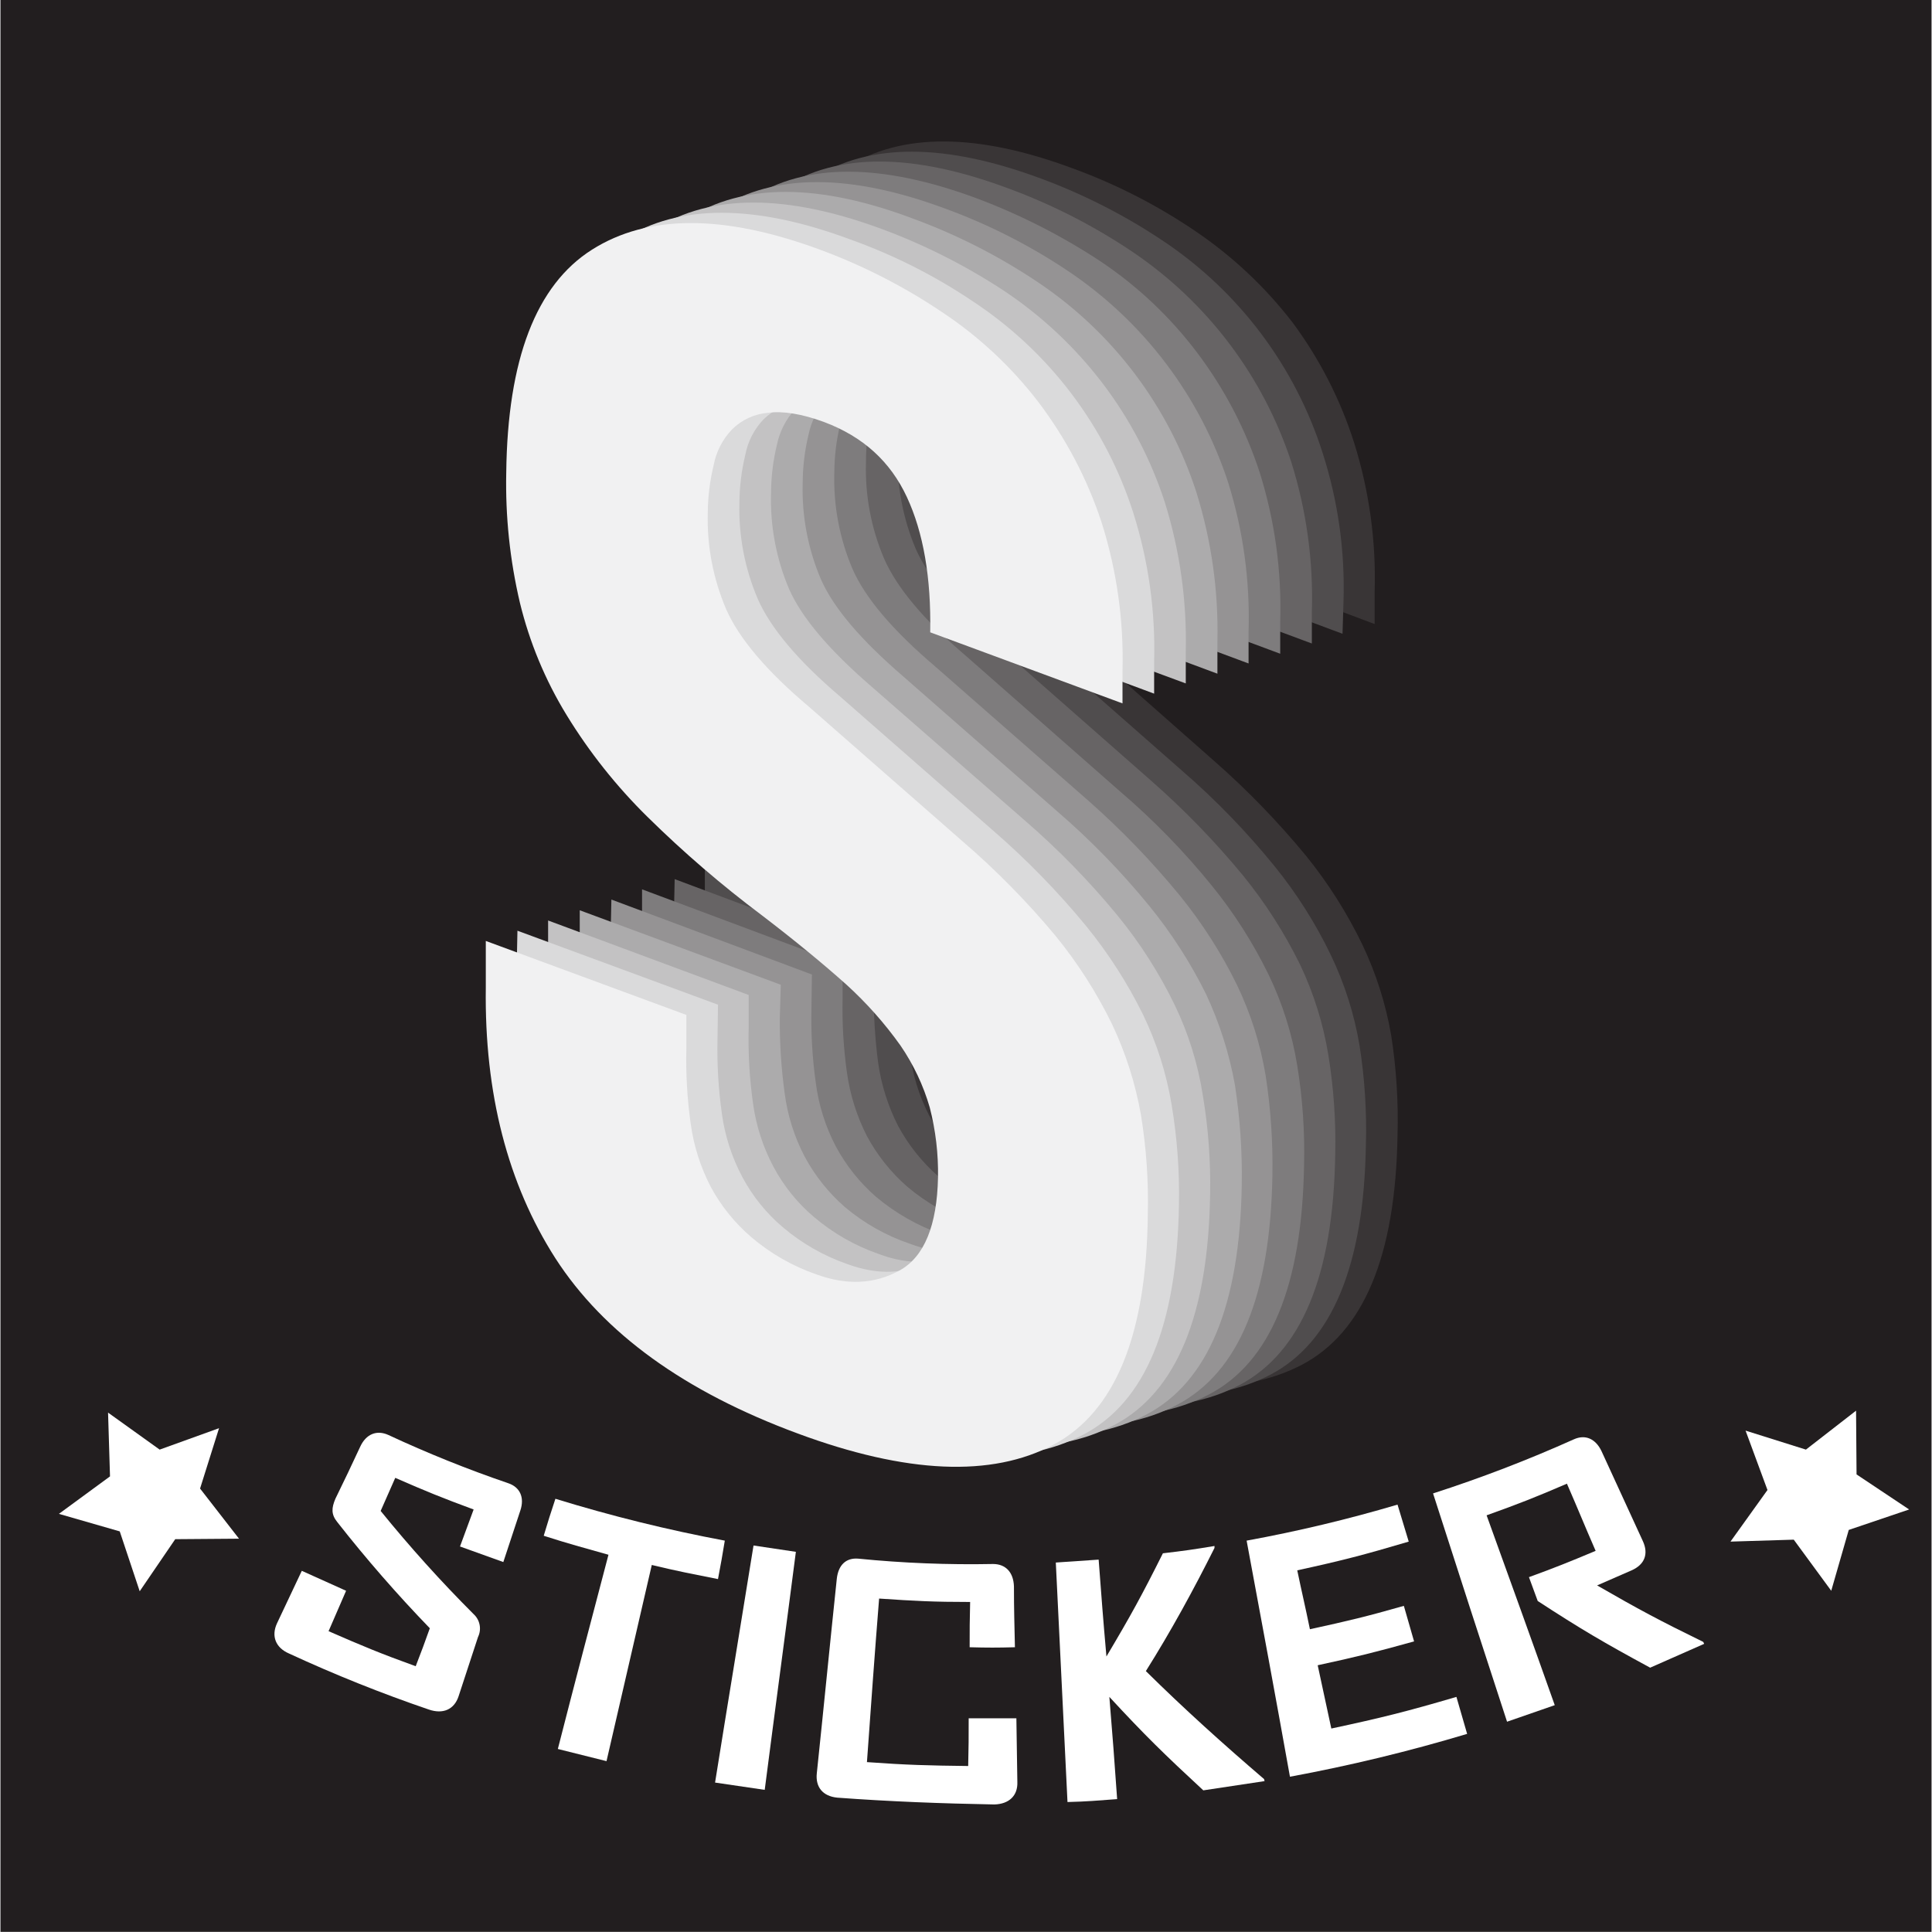
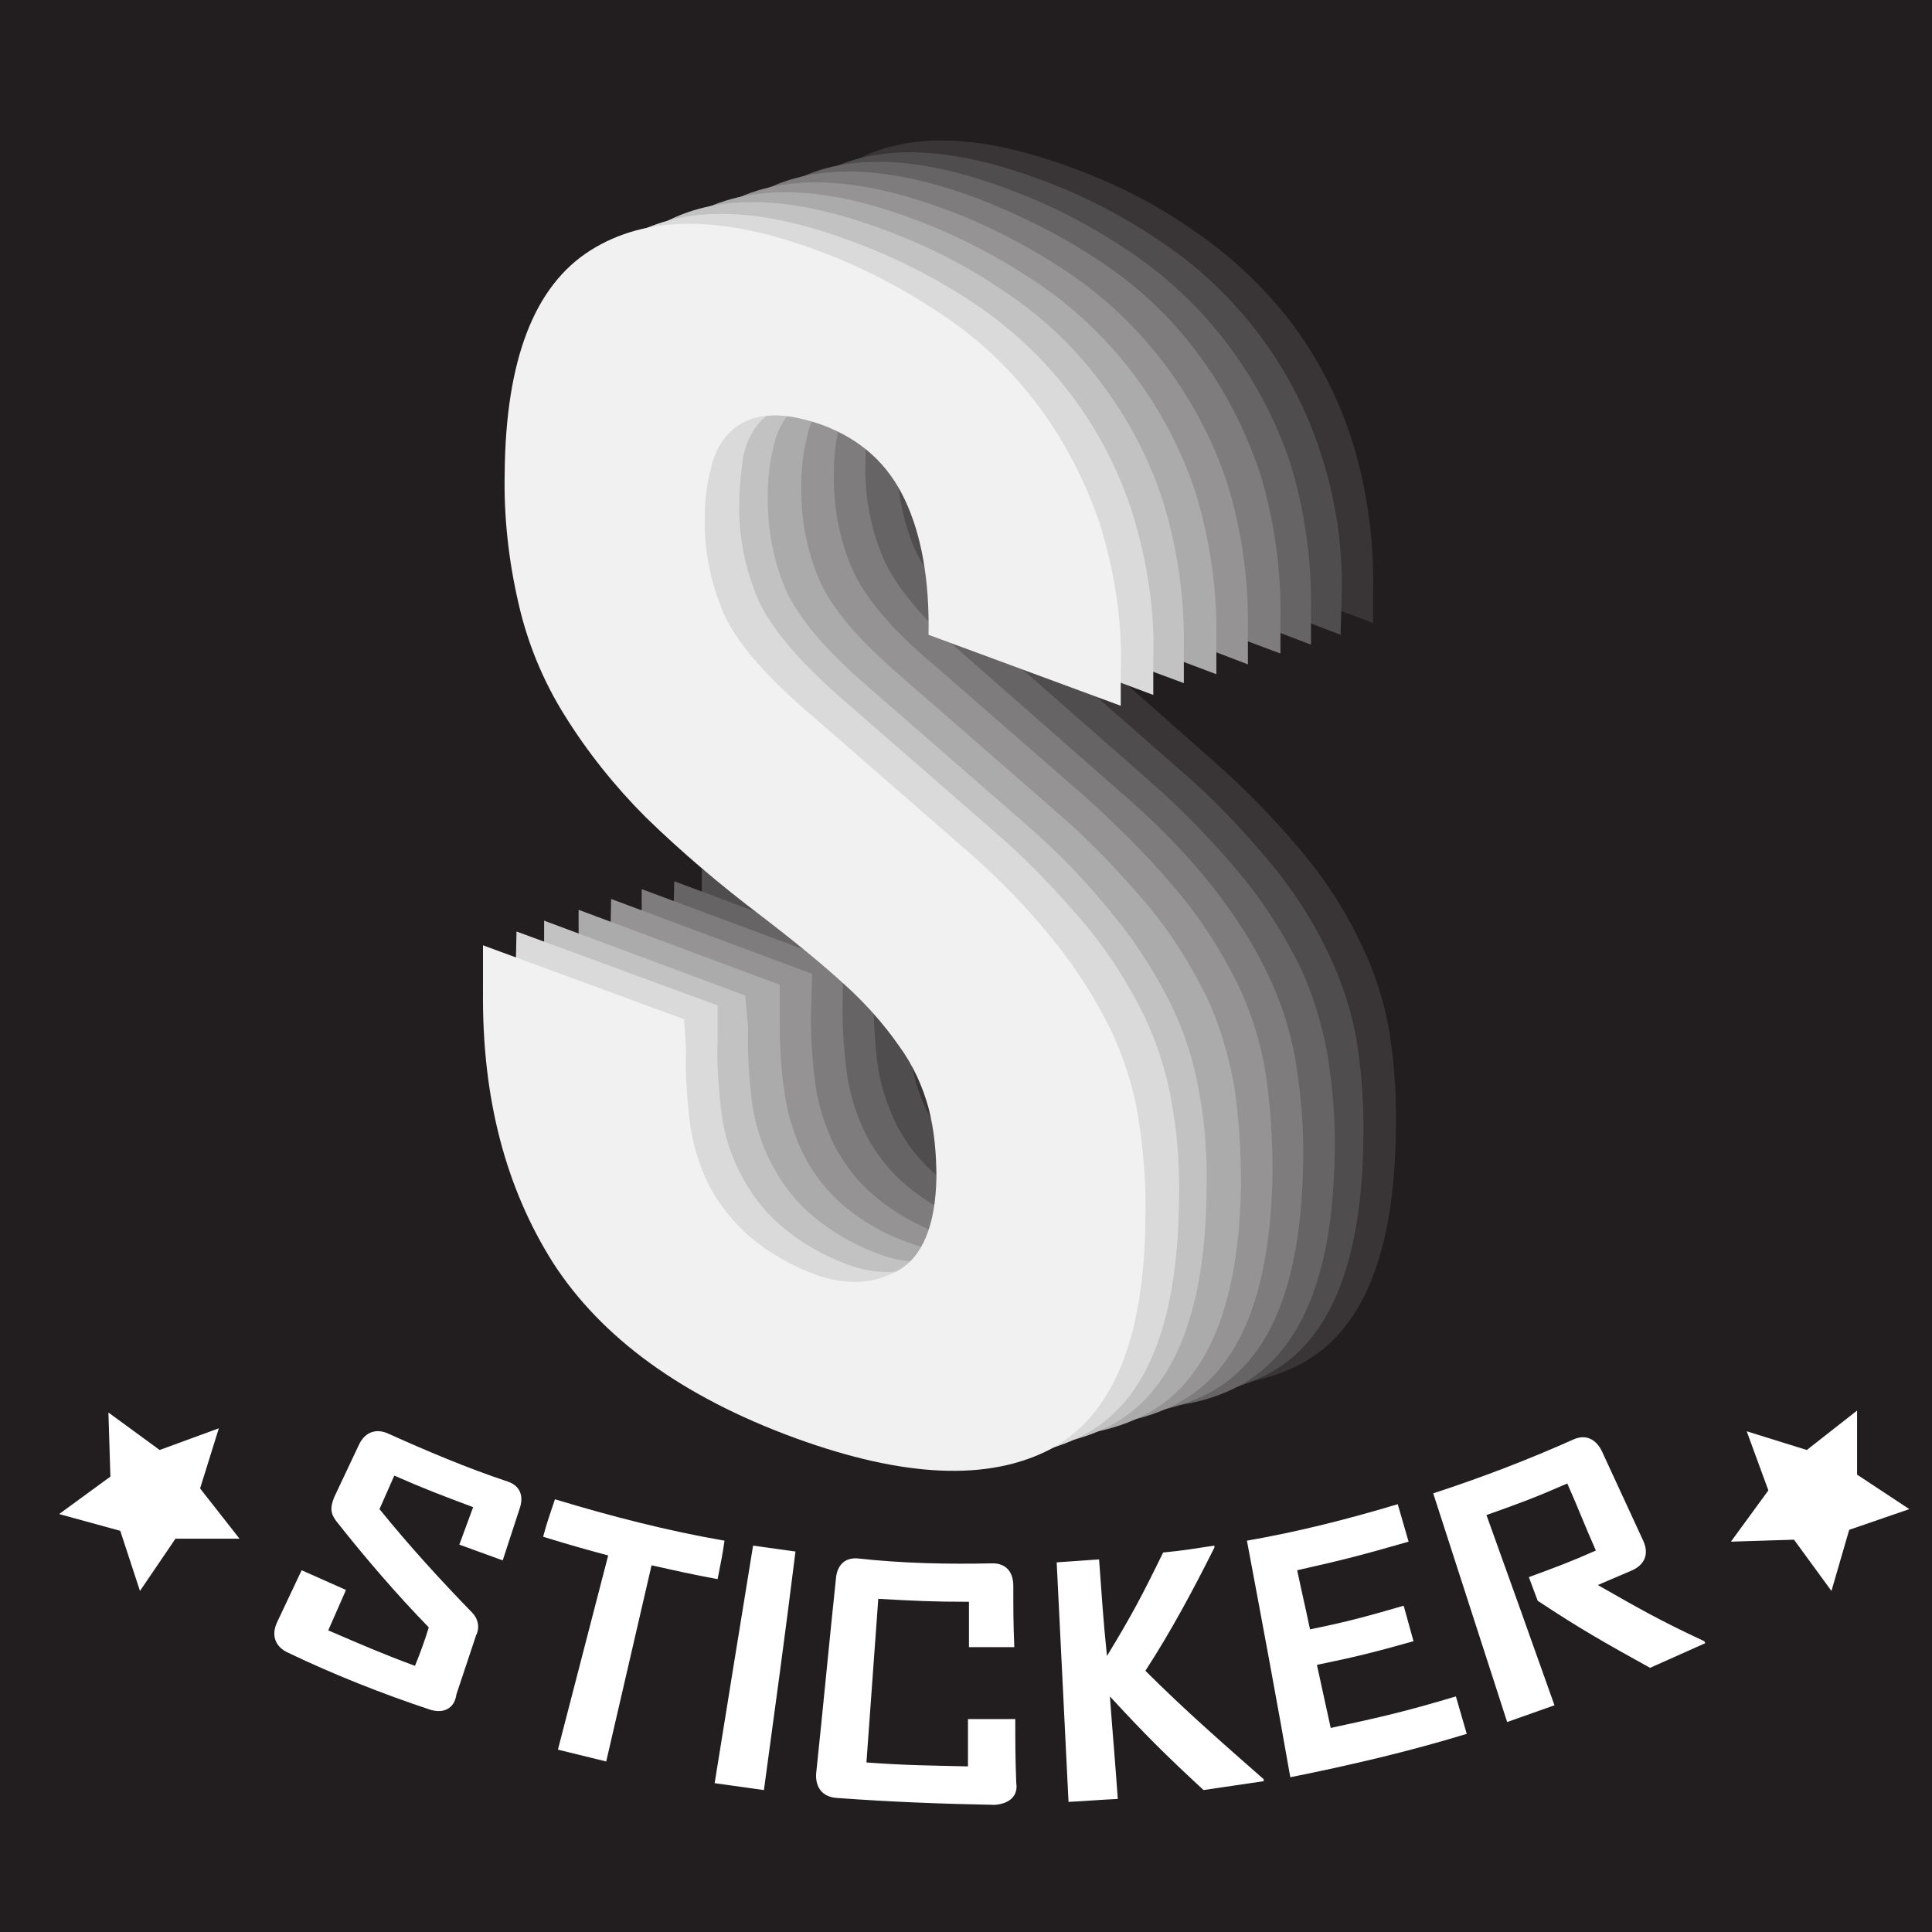
- <svg xmlns="http://www.w3.org/2000/svg" id="图层_1" data-name="图层 1" width="5.5in" height="5.5in" viewBox="0 0 396.7 396.9">
-   <rect width="396.7" height="396.87" fill="#221e1f" />
-   <path d="M198.7,196.6a93.9,93.9,0,0,0,.9,15.4,38.1,38.1,0,0,0,4.1,13,34.4,34.4,0,0,0,8.3,10.4,42.2,42.2,0,0,0,13.2,7.7c6.3,2.3,12,2.1,17.2-.7s7.7-9.2,7.9-19.1a50.1,50.1,0,0,0-1.6-14.4,41.5,41.5,0,0,0-5.9-12.7,70,70,0,0,0-11.2-12.6c-4.6-4.3-10.3-9.1-17.1-14.3A216.7,216.7,0,0,1,191,148.9,111.4,111.4,0,0,1,174.6,128a79.4,79.4,0,0,1-9.5-23.2,102.9,102.9,0,0,1-2.7-26.7c.4-23.3,6.4-38.6,17.8-45.8s27-7.1,46.6.2a123.1,123.1,0,0,1,25.3,13,85.8,85.8,0,0,1,19.8,18.7,83.7,83.7,0,0,1,12.7,24.7,92.9,92.9,0,0,1,4.2,30.6v6.6l-39.4-14.8c.2-11.2-1.4-20.5-4.7-27.8s-9-12.5-17-15.5c-4.6-1.7-8.4-2.4-11.5-2a13.1,13.1,0,0,0-7.4,3.4,15,15,0,0,0-3.8,7.3,39.5,39.5,0,0,0-1.2,9.9,47.5,47.5,0,0,0,3.6,19.8c2.6,5.9,8.2,12.6,16.9,20.1l31.4,27.7a155.3,155.3,0,0,1,19,19.6,97.7,97.7,0,0,1,11.6,18.3,69.2,69.2,0,0,1,5.8,18.6,121.1,121.1,0,0,1,1.4,20.4q-.7,37.3-19.8,47.2t-52.4-2.6q-34.9-13.1-49.6-36.1t-14.1-55.8l.2-9.5,41.2,15.4Z" fill="#221e1f" />
-   <path d="M192.3,198.7a93.9,93.9,0,0,0,.9,15.4,38.1,38.1,0,0,0,4.1,13,34.4,34.4,0,0,0,8.3,10.4,42,42,0,0,0,13.2,7.6c6.3,2.4,12,2.2,17.1-.7s7.8-9.2,8-19.1a49.8,49.8,0,0,0-1.6-14.3,43.2,43.2,0,0,0-6-12.7,73.6,73.6,0,0,0-11.1-12.7c-4.6-4.2-10.3-9-17.1-14.2A218.4,218.4,0,0,1,184.5,151a115.7,115.7,0,0,1-16.4-20.9,79.4,79.4,0,0,1-9.5-23.2,102.5,102.5,0,0,1-2.7-26.7q.6-34.9,17.8-45.8c11.4-7.2,27-7.1,46.6.2a115,115,0,0,1,25.2,12.9,86.4,86.4,0,0,1,19.9,18.7A84.3,84.3,0,0,1,278.1,91a92.9,92.9,0,0,1,4.2,30.6v6.6l-39.4-14.8c.2-11.2-1.4-20.5-4.7-27.8s-9-12.5-17-15.5c-4.6-1.7-8.4-2.4-11.5-2a12.5,12.5,0,0,0-7.4,3.4,15,15,0,0,0-3.8,7.3,39.5,39.5,0,0,0-1.2,9.9,47.5,47.5,0,0,0,3.6,19.8c2.6,5.9,8.3,12.6,17,20.1l31.4,27.7a168.5,168.5,0,0,1,18.9,19.5,94,94,0,0,1,11.6,18.3,71.8,71.8,0,0,1,5.9,18.6,112.2,112.2,0,0,1,1.3,20.5q-.6,37.2-19.7,47.2c-12.7,6.6-30.1,5.8-52.4-2.6s-39.8-20.7-49.6-36.1-14.5-34-14.1-55.8l.2-9.5,41.1,15.4Z" fill="#393536" />
-   <path d="M185.9,200.8a94.6,94.6,0,0,0,.9,15.4,38.8,38.8,0,0,0,4,13,37.7,37.7,0,0,0,8.4,10.4,40.9,40.9,0,0,0,13.2,7.6c6.3,2.4,12,2.1,17.1-.7s7.8-9.2,8-19.1a53.8,53.8,0,0,0-1.6-14.4,44.4,44.4,0,0,0-6-12.7,77.1,77.1,0,0,0-11.1-12.6c-4.7-4.3-10.4-9-17.2-14.2a216.7,216.7,0,0,1-23.5-20.4,116.4,116.4,0,0,1-16.5-20.9,82.2,82.2,0,0,1-9.5-23.2,102.5,102.5,0,0,1-2.7-26.7q.6-34.9,17.8-45.8c11.4-7.2,27-7.1,46.6.2A119.7,119.7,0,0,1,239,49.6,82.4,82.4,0,0,1,271.6,93a90.3,90.3,0,0,1,4.3,30.6l-.2,6.6-39.4-14.7c.2-11.3-1.4-20.5-4.7-27.9s-9-12.4-17-15.4c-4.6-1.7-8.4-2.4-11.5-2a12.2,12.2,0,0,0-7.4,3.4,15,15,0,0,0-3.8,7.3,39.5,39.5,0,0,0-1.2,9.9,47.6,47.6,0,0,0,3.7,19.8c2.5,5.9,8.2,12.6,16.9,20.1l31.4,27.6a155.3,155.3,0,0,1,19,19.6,92.8,92.8,0,0,1,11.6,18.3,69.4,69.4,0,0,1,5.9,18.6,110.6,110.6,0,0,1,1.3,20.4c-.4,24.8-7,40.6-19.6,47.2s-30.2,5.8-52.5-2.5-39.8-20.7-49.6-36.1-14.5-34-14.1-55.7v-9.6L186,193.9Z" fill="#504d4e" />
-   <path d="M179.4,202.9a107.3,107.3,0,0,0,.9,15.4,41.3,41.3,0,0,0,4.1,13,37.3,37.3,0,0,0,8.3,10.4,42.6,42.6,0,0,0,13.3,7.6c6.3,2.3,12,2.1,17.1-.7s7.8-9.2,8-19.1a53.8,53.8,0,0,0-1.6-14.4,44.4,44.4,0,0,0-6-12.7,73.5,73.5,0,0,0-11.2-12.6c-4.6-4.3-10.3-9-17.1-14.2a218.4,218.4,0,0,1-23.6-20.4,113,113,0,0,1-16.5-20.9,85.3,85.3,0,0,1-9.5-23.2,102.5,102.5,0,0,1-2.7-26.7c.4-23.3,6.3-38.5,17.7-45.8s27-7.2,46.7.2a119.7,119.7,0,0,1,25.2,12.9A83.5,83.5,0,0,1,265.2,95a93.1,93.1,0,0,1,4.2,30.7v6.5l-39.5-14.7c.2-11.2-1.4-20.5-4.7-27.8s-9-12.5-17-15.5c-4.6-1.7-8.4-2.3-11.5-1.9a12.2,12.2,0,0,0-7.4,3.4,15,15,0,0,0-3.8,7.3,38.9,38.9,0,0,0-1.2,9.9,47.6,47.6,0,0,0,3.7,19.8c2.6,5.9,8.2,12.6,16.9,20l31.5,27.7a168.5,168.5,0,0,1,18.9,19.5,96.6,96.6,0,0,1,11.7,18.3,69.2,69.2,0,0,1,5.8,18.6,111.5,111.5,0,0,1,1.4,20.4c-.4,24.9-7,40.6-19.6,47.3s-30.2,5.8-52.5-2.5-39.8-20.7-49.6-36.1-14.5-34-14.2-55.7l.2-9.6L179.6,196Z" fill="#676465" />
-   <path d="M173,205a94.6,94.6,0,0,0,.9,15.4,41.3,41.3,0,0,0,4.1,13,37.3,37.3,0,0,0,8.3,10.4,42.6,42.6,0,0,0,13.3,7.6c6.3,2.3,12,2.1,17.1-.8s7.8-9.2,8-19.1a49.7,49.7,0,0,0-1.7-14.3,40.8,40.8,0,0,0-6-12.7,69.6,69.6,0,0,0-11.1-12.6c-4.6-4.3-10.4-9-17.2-14.2a228.3,228.3,0,0,1-23.5-20.4,113,113,0,0,1-16.5-20.9,83.1,83.1,0,0,1-9.6-23.1,103.7,103.7,0,0,1-2.7-26.8c.4-23.3,6.3-38.5,17.7-45.8s27-7.2,46.6.1A128,128,0,0,1,226,53.7a82,82,0,0,1,19.8,18.7,84.2,84.2,0,0,1,12.9,24.7,92.9,92.9,0,0,1,4.2,30.6v6.6l-39.5-14.7c.2-11.2-1.4-20.5-4.7-27.8s-9-12.5-17-15.5c-4.6-1.7-8.4-2.3-11.5-1.9a12.2,12.2,0,0,0-7.4,3.4,15,15,0,0,0-3.8,7.3,38.9,38.9,0,0,0-1.2,9.9,46.8,46.8,0,0,0,3.7,19.7c2.6,6,8.2,12.7,16.9,20.1l31.5,27.7a148.6,148.6,0,0,1,19,19.5,95.2,95.2,0,0,1,11.6,18.2,67.7,67.7,0,0,1,5.9,18.7,110.2,110.2,0,0,1,1.4,20.4c-.4,24.8-6.9,40.6-19.6,47.2s-30.2,5.9-52.5-2.4S155.8,263.4,146,248s-14.6-34-14.2-55.7v-9.6l41.2,15.4Z" fill="#7e7c7d" />
-   <path d="M166.6,207.1a94.6,94.6,0,0,0,.9,15.4,38.8,38.8,0,0,0,4.1,13,37,37,0,0,0,8.3,10.4,43.4,43.4,0,0,0,13.3,7.6c6.3,2.3,12,2,17.1-.8s7.8-9.2,7.9-19.1a50.1,50.1,0,0,0-1.6-14.4,44.4,44.4,0,0,0-6-12.7,73.5,73.5,0,0,0-11.2-12.6c-4.6-4.2-10.3-9-17.1-14.1a243.1,243.1,0,0,1-23.6-20.4,113,113,0,0,1-16.5-20.9,83.1,83.1,0,0,1-9.6-23.1,103.7,103.7,0,0,1-2.7-26.8q.6-34.8,17.7-45.8c11.4-7.2,27-7.2,46.6.1a118.1,118.1,0,0,1,25.3,12.9,83.5,83.5,0,0,1,32.7,43.3,92.9,92.9,0,0,1,4.2,30.6v6.6l-39.5-14.7c.2-11.2-1.4-20.4-4.7-27.7s-9-12.5-17-15.5c-4.6-1.7-8.4-2.3-11.5-1.9a12.7,12.7,0,0,0-7.4,3.3,15.4,15.4,0,0,0-3.8,7.4,43.1,43.1,0,0,0-1.2,9.8,47,47,0,0,0,3.7,19.8c2.6,6,8.3,12.7,17,20.1l31.5,27.6A168.5,168.5,0,0,1,242.3,184,96.6,96.6,0,0,1,254,202.3a69.4,69.4,0,0,1,5.9,18.6,121.1,121.1,0,0,1,1.4,20.4c-.4,24.9-6.9,40.6-19.6,47.3s-30.2,5.8-52.5-2.5-39.8-20.6-49.6-36-14.6-33.9-14.3-55.7l.2-9.6,41.2,15.4Z" fill="#959394" />
-   <path d="M160.1,209.2a106.8,106.8,0,0,0,1,15.4,38.8,38.8,0,0,0,4.1,13,37,37,0,0,0,8.3,10.4,41.3,41.3,0,0,0,13.3,7.5c6.3,2.4,12,2.1,17.1-.7s7.8-9.2,7.9-19.1a50.1,50.1,0,0,0-1.6-14.4,44.4,44.4,0,0,0-6-12.7A78.1,78.1,0,0,0,193,196c-4.6-4.2-10.4-9-17.2-14.2a241.2,241.2,0,0,1-23.6-20.3,113,113,0,0,1-16.5-20.9,83.1,83.1,0,0,1-9.6-23.1,107.9,107.9,0,0,1-2.7-26.7q.4-34.9,17.7-45.9t46.6.1A120.4,120.4,0,0,1,213,57.9a82.4,82.4,0,0,1,32.7,43.3,95.6,95.6,0,0,1,4.3,30.6v6.6l-39.5-14.7c.1-11.2-1.4-20.5-4.8-27.8s-9-12.4-17-15.4c-4.6-1.7-8.4-2.4-11.5-2a12.8,12.8,0,0,0-7.4,3.4,15.4,15.4,0,0,0-3.8,7.4,43.1,43.1,0,0,0-1.2,9.8,47,47,0,0,0,3.7,19.8c2.6,6,8.3,12.6,17,20.1l31.5,27.6a155.1,155.1,0,0,1,19,19.5,96,96,0,0,1,11.7,18.2,75.8,75.8,0,0,1,5.9,18.6,121.6,121.6,0,0,1,1.4,20.5q-.6,37.2-19.6,47.2t-52.5-2.4c-23.2-8.6-39.8-20.6-49.6-36s-14.6-33.9-14.3-55.7V187l41.3,15.3Z" fill="#acabac" />
-   <path d="M153.7,211.3a94.6,94.6,0,0,0,.9,15.4,38.9,38.9,0,0,0,4.2,13,35.2,35.2,0,0,0,8.3,10.3,41.5,41.5,0,0,0,13.3,7.6c6.3,2.4,12,2.1,17.1-.8s7.8-9.2,7.9-19.1a53.1,53.1,0,0,0-1.6-14.3,42,42,0,0,0-6-12.7,83.2,83.2,0,0,0-11.2-12.6c-4.7-4.3-10.4-9-17.2-14.2a229.9,229.9,0,0,1-23.6-20.3,113,113,0,0,1-16.5-20.9,80.2,80.2,0,0,1-9.6-23.1,102.3,102.3,0,0,1-2.8-26.7q.4-35,17.6-45.9c11.5-7.2,27-7.2,46.7.1a124.3,124.3,0,0,1,25.2,12.8,84.3,84.3,0,0,1,19.9,18.7,82.4,82.4,0,0,1,12.9,24.6,95.6,95.6,0,0,1,4.3,30.6v6.6l-39.5-14.6c.1-11.2-1.4-20.5-4.8-27.8a28.5,28.5,0,0,0-17-15.4c-4.6-1.7-8.4-2.4-11.5-2a12.8,12.8,0,0,0-7.4,3.4,15.4,15.4,0,0,0-3.8,7.4,43.1,43.1,0,0,0-1.2,9.8,47,47,0,0,0,3.7,19.8c2.6,5.9,8.3,12.6,17,20.1l31.6,27.6a160.7,160.7,0,0,1,18.9,19.4,93.5,93.5,0,0,1,11.7,18.3A66.1,66.1,0,0,1,247,225a109.9,109.9,0,0,1,1.5,20.4q-.6,37.2-19.6,47.3t-52.5-2.4c-23.2-8.6-39.8-20.6-49.6-36s-14.7-33.9-14.3-55.7v-9.5l41.2,15.3Z" fill="#c3c2c3" />
-   <path d="M147.3,213.4a94.6,94.6,0,0,0,.9,15.4,38.9,38.9,0,0,0,4.2,13,35.2,35.2,0,0,0,8.3,10.3,41.5,41.5,0,0,0,13.3,7.6c6.3,2.3,12,2.1,17.1-.8s7.8-9.2,7.9-19.1a49.9,49.9,0,0,0-1.7-14.4,42.7,42.7,0,0,0-6-12.6,66.8,66.8,0,0,0-11.2-12.6A214.1,214.1,0,0,0,162.9,186a229.9,229.9,0,0,1-23.6-20.3,113,113,0,0,1-16.5-20.9,80.7,80.7,0,0,1-9.6-23.1A106.8,106.8,0,0,1,110.4,95q.4-34.9,17.6-45.9c11.4-7.2,27-7.2,46.6.1A113.4,113.4,0,0,1,199.9,62a81.9,81.9,0,0,1,32.8,43.3,92.9,92.9,0,0,1,4.3,30.6v6.6l-39.5-14.7c.2-11.2-1.4-20.4-4.8-27.7s-9-12.5-17-15.5c-4.6-1.7-8.4-2.3-11.5-1.9a12.5,12.5,0,0,0-7.4,3.4,14.5,14.5,0,0,0-3.8,7.4,43.1,43.1,0,0,0-1.2,9.8,47,47,0,0,0,3.8,19.8c2.6,5.9,8.2,12.6,16.9,20L204,170.7a162.1,162.1,0,0,1,19,19.5,96,96,0,0,1,11.7,18.2,68.2,68.2,0,0,1,5.9,18.6,111.3,111.3,0,0,1,1.5,20.4c-.4,24.9-6.9,40.6-19.6,47.3s-30.1,5.9-52.4-2.3-39.9-20.6-49.8-36-14.6-33.9-14.3-55.6l.2-9.6,41.2,15.2Z" fill="#dadadb" />
-   <path d="M140.9,215.5a94.6,94.6,0,0,0,.9,15.4,39.9,39.9,0,0,0,4.1,12.9,36.3,36.3,0,0,0,8.4,10.4,41.5,41.5,0,0,0,13.3,7.6c6.3,2.3,12,2,17.1-.8s7.7-9.3,7.9-19.1a53.7,53.7,0,0,0-1.7-14.4,44.4,44.4,0,0,0-6-12.7,78.1,78.1,0,0,0-11.2-12.6c-4.7-4.2-10.4-8.9-17.2-14.1a229.9,229.9,0,0,1-23.6-20.3,109.5,109.5,0,0,1-16.6-20.9,80.7,80.7,0,0,1-9.6-23.1,106.8,106.8,0,0,1-2.8-26.7q.4-34.9,17.6-45.8t46.6-.1a118.1,118.1,0,0,1,25.3,12.9,81.9,81.9,0,0,1,19.9,18.6,84.8,84.8,0,0,1,12.9,24.6,92.9,92.9,0,0,1,4.3,30.6v6.6l-39.5-14.6c.2-11.2-1.4-20.5-4.8-27.8s-9-12.4-17-15.4c-4.6-1.7-8.5-2.3-11.5-1.9a11.9,11.9,0,0,0-7.4,3.4,14.5,14.5,0,0,0-3.8,7.4,43.1,43.1,0,0,0-1.2,9.8,47,47,0,0,0,3.8,19.8c2.6,5.9,8.2,12.6,17,20l31.5,27.6a163.8,163.8,0,0,1,19.1,19.4,93.5,93.5,0,0,1,11.7,18.3,73.2,73.2,0,0,1,5.9,18.6,110.2,110.2,0,0,1,1.4,20.4q-.4,37.2-19.4,47.3t-52.5-2.3q-34.9-12.9-49.8-36c-9.8-15.3-14.6-33.9-14.3-55.6v-9.6l41.2,15.2Z" fill="#f1f1f2" />
-   <path d="M88,351.2a296.1,296.1,0,0,1-28.7-11.5c-2.8-1.2-3.7-3.6-2.5-6.2l5.1-10.8,9.1,4.1-3.6,8.3c7.1,3.1,10.7,4.6,17.9,7.2,1.2-3.1,1.8-4.7,2.9-7.8a279.7,279.7,0,0,1-19-21.8c-1.3-1.6-1.2-2.9-.4-4.8,2.1-4.3,3.1-6.4,5.1-10.7,1.2-2.6,3.4-3.5,5.8-2.4a247.7,247.7,0,0,0,24.6,9.9c2.4.8,3.4,2.9,2.5,5.6l-3.5,10.6-8.9-3.2,2.8-7.6c-6.5-2.4-9.7-3.7-16.1-6.5l-3,6.8a274.7,274.7,0,0,0,19.1,21.2,4,4,0,0,1,.9,4.7l-4,12.2C93.2,351.2,90.9,352.2,88,351.2Z" fill="#fff" />
-   <path d="M133.8,321.5l-9.3,40.3-10-2.5c3.4-13.3,6.9-26.6,10.4-39.9-5.3-1.5-8-2.2-13.3-3.9.9-3,1.4-4.6,2.4-7.6a315.7,315.7,0,0,0,34.8,8.6c-.5,3.1-.8,4.7-1.4,7.9C141.9,323.3,139.2,322.8,133.8,321.5Z" fill="#fff" />
-   <path d="M146.8,366.2c2.6-16.3,5.3-32.5,7.9-48.7l8.7,1.3c-2.1,16.3-4.3,32.6-6.4,48.9Z" fill="#fff" />
-   <path d="M204.2,370.7c-10.9-.2-21.5-.6-32.3-1.4-3-.3-4.5-2.2-4.2-5,1.4-13.3,2.7-26.6,4.1-39.9.3-2.9,1.9-4.4,4.4-4.2a233.3,233.3,0,0,0,27.7,1.1c2.6,0,4.2,1.7,4.3,4.6,0,5,.1,7.5.2,12.5-3.7.1-5.6.1-9.3,0,0-3.7,0-5.5.1-9.3-7.5,0-11.3-.2-18.7-.7-.9,11.2-1.7,22.4-2.5,33.6,8.3.6,12.5.7,20.8.8.1-3.9.1-5.9.1-9.8h9.8c.1,5.3.1,7.9.2,13.1C209,368.9,207.2,370.6,204.2,370.7Z" fill="#fff" />
-   <path d="M247.1,367.8c-8.1-7.5-12-11.3-19.3-19.2.7,8.4,1,12.6,1.6,21-4.1.3-6.1.5-10.2.6L216.8,321l8.8-.6c.6,8,.9,12,1.6,19.9,5-8.4,7.3-12.6,11.6-21.2,4.3-.5,6.4-.8,10.6-1.5v.4c-4.3,8.6-9,17.2-14.1,25.3,7.9,7.8,15.9,15,24.3,22.2a.8.8,0,0,0,.1.4Z" fill="#fff" />
-   <path d="M264.9,365c-2.9-16.2-5.9-32.4-8.9-48.5a297.3,297.3,0,0,0,31-7.4l2.3,7.6c-9.1,2.7-13.7,3.9-22.9,5.9,1,4.8,1.6,7.2,2.6,12.1,7.8-1.7,11.6-2.6,19.3-4.8l2.1,7.3c-7.9,2.2-11.9,3.2-19.8,4.9l2.8,13c10.3-2.2,15.5-3.5,25.7-6.5l2.2,7.6A344.6,344.6,0,0,1,264.9,365Z" fill="#fff" />
-   <path d="M338.9,342.6c-9.6-5.2-14.2-7.9-23.1-13.7L314,324c5.5-2,8.2-3.1,13.7-5.4-2.4-5.5-3.5-8.3-5.9-13.8-6.5,2.8-9.8,4.1-16.5,6.5,4.7,13,9.4,26,14,39l-9.8,3.4c-5.1-15.6-10.2-31.3-15.2-46.9a281.8,281.8,0,0,0,28.9-11.1c2.4-1.1,4.5-.1,5.7,2.4l8.5,18.5c1.2,2.6.4,4.8-2.3,6l-7.1,3.1c8.5,4.9,12.8,7.2,21.8,11.6l.2.4Z" fill="#fff" />
-   <polygon points="28.6 326.9 24.5 314.6 12 311 22.5 303.3 22.1 290.2 32.7 297.8 44.9 293.4 41 305.8 49 316.1 35.9 316.2 28.6 326.9" fill="#fff" />
-   <polygon points="392.1 310.1 379.7 314.3 376.1 326.8 368.4 316.3 355.4 316.7 363 306.1 358.5 293.9 370.9 297.8 381.2 289.8 381.3 302.9 392.1 310.1" fill="#fff" />
+ <svg xmlns="http://www.w3.org/2000/svg" id="图层_1" viewBox="0 0 196 196" width="196" height="196">
+   <style>.st0{fill:#221e1f}.st1{fill:#393536}.st2{fill:#504d4e}.st3{fill:#676465}.st4{fill:#7e7c7d}.st5{fill:#959394}.st6{fill:#acabac}.st7{fill:#c3c2c3}.st8{fill:#dadadb}.st9{fill:#f1f1f2}.st10{fill:#fff}</style>
+   <path d="M0 0h196v196H0V0z" class="st0" />
+   <path d="M98.2 97.1c-.1 2.5.1 5.1.4 7.6.3 2.2 1 4.4 2 6.4s2.4 3.7 4.1 5.1c1.9 1.7 4.1 2.9 6.5 3.8 3.1 1.1 5.9 1 8.5-.3 2.6-1.4 3.8-4.5 3.9-9.4.1-2.4-.2-4.8-.8-7.1-.6-2.2-1.6-4.4-2.9-6.3-1.6-2.3-3.4-4.4-5.5-6.2-2.3-2.1-5.1-4.5-8.4-7.1-4.1-3.1-8-6.4-11.6-10.1-3.1-3.1-5.8-6.6-8.1-10.3-2.2-3.5-3.7-7.4-4.7-11.5-1-4.3-1.5-8.8-1.3-13.2.1-11.5 3.1-19 8.7-22.6s13.3-3.5 23 .1c4.4 1.7 8.6 3.8 12.5 6.4 3.7 2.5 7 5.7 9.8 9.2 2.8 3.7 4.9 7.8 6.3 12.2 1.5 4.9 2.2 10 2.1 15.1v3.3l-19.5-7.3c.1-5.5-.7-10.1-2.3-13.7s-4.4-6.2-8.4-7.7c-2.3-.8-4.1-1.2-5.7-1-1.4.2-2.6.7-3.7 1.7-.9 1-1.6 2.3-1.9 3.6-.4 1.6-.6 3.2-.6 4.9-.1 3.3.5 6.7 1.8 9.8 1.3 2.9 4.1 6.2 8.3 9.9l15.5 13.7c3.4 2.9 6.5 6.2 9.4 9.7 2.2 2.8 4.2 5.8 5.7 9 1.4 2.9 2.3 6 2.9 9.2.5 3.3.7 6.7.7 10.1-.2 12.3-3.5 20.1-9.8 23.3-6.3 3.3-14.9 2.8-25.9-1.3-11.5-4.3-19.7-10.3-24.5-17.8-4.8-7.6-7.2-16.8-7-27.6l.1-4.7 20.4 7.6v3.5z" class="st0" />
+   <path d="M95 98.1c-.1 2.5.1 5.1.4 7.6.3 2.2 1 4.4 2 6.4s2.4 3.7 4.1 5.1c1.9 1.6 4.1 2.9 6.5 3.8 3.1 1.2 5.9 1.1 8.4-.3 2.5-1.4 3.9-4.5 4-9.4.1-2.4-.2-4.8-.8-7.1-.6-2.2-1.6-4.4-3-6.3-1.6-2.3-3.4-4.4-5.5-6.3-2.3-2.1-5.1-4.4-8.4-7-4.1-3.1-8-6.4-11.7-10.1-3.1-3.1-5.8-6.6-8.1-10.3-2.2-3.5-3.7-7.4-4.7-11.5-1-4.3-1.5-8.8-1.3-13.2.2-11.5 3.1-19 8.8-22.6 5.6-3.6 13.3-3.5 23 .1 4.4 1.6 8.6 3.7 12.4 6.4 3.7 2.5 7.1 5.7 9.8 9.2 2.8 3.7 4.9 7.8 6.3 12.2 1.5 4.9 2.2 10 2.1 15.1v3.3L120 56c.1-5.5-.7-10.1-2.3-13.7s-4.4-6.2-8.4-7.7c-2.3-.8-4.1-1.2-5.7-1-1.4.1-2.7.7-3.7 1.7-.9 1-1.6 2.3-1.9 3.6-.4 1.6-.6 3.2-.6 4.9-.1 3.3.5 6.7 1.8 9.8 1.3 2.9 4.1 6.2 8.4 9.9l15.5 13.7c3.4 3 6.5 6.2 9.3 9.6 2.3 2.8 4.2 5.8 5.7 9 1.4 2.9 2.4 6 2.9 9.2.5 3.3.7 6.7.6 10.1-.2 12.2-3.4 20-9.7 23.3-6.3 3.3-14.9 2.9-25.9-1.3S86.5 127 81.7 119.4s-7.2-16.8-7-27.6l.1-4.7 20.3 7.6-.1 3.4z" class="st1" />
+   <path d="M91.9 99.2c-.1 2.5.1 5.1.4 7.6.3 2.2.9 4.4 2 6.4 1.1 1.9 2.5 3.7 4.1 5.1 1.9 1.6 4.1 2.9 6.5 3.8 3.1 1.2 5.9 1 8.4-.3s3.9-4.5 4-9.4c.1-2.4-.2-4.8-.8-7.1-.6-2.2-1.6-4.4-3-6.3-1.6-2.3-3.4-4.4-5.5-6.2-2.3-2.1-5.1-4.4-8.5-7-4.1-3.1-8-6.4-11.6-10.1-3.1-3.1-5.8-6.6-8.2-10.3C77.6 61.8 76 58 75 53.9c-1-4.3-1.5-8.8-1.3-13.2.2-11.5 3.1-19 8.8-22.6 5.6-3.6 13.3-3.5 23 .1 4.4 1.6 8.6 3.8 12.4 6.4 7.6 5.1 13.3 12.7 16.1 21.4 1.6 4.9 2.3 10 2.1 15.1l-.1 3.3-19.3-7.4c.1-5.6-.7-10.1-2.3-13.8-1.6-3.7-4.4-6.1-8.4-7.6-2.3-.8-4.1-1.2-5.7-1-1.4.1-2.7.7-3.7 1.7-.9 1-1.6 2.3-1.9 3.6-.4 1.6-.6 3.2-.6 4.9-.1 3.4.5 6.7 1.8 9.8 1.2 2.9 4.1 6.2 8.3 9.9l15.5 13.6c3.4 2.9 6.5 6.2 9.4 9.7 2.3 2.8 4.2 5.8 5.7 9 1.4 2.9 2.4 6 2.9 9.2.5 3.3.7 6.7.6 10.1-.2 12.2-3.5 20.1-9.7 23.3-6.2 3.3-14.9 2.9-25.9-1.2-11-4.1-19.7-10.2-24.5-17.8s-7.2-16.8-7-27.5v-4.7l20.4 7.6.3 3.4z" class="st2" />
+   <path d="M88.6 100.2c0 2.5.1 5.1.4 7.6.3 2.2 1 4.4 2 6.4 1 1.9 2.4 3.7 4.1 5.1 1.9 1.6 4.2 2.9 6.6 3.8 3.1 1.1 5.9 1 8.4-.3s3.9-4.5 4-9.4c.1-2.4-.2-4.8-.8-7.1-.6-2.2-1.6-4.4-3-6.3-1.6-2.3-3.5-4.4-5.5-6.2-2.3-2.1-5.1-4.4-8.4-7-4.1-3.1-8-6.4-11.7-10.1-3.1-3.1-5.8-6.6-8.2-10.3-2.1-3.6-3.7-7.4-4.7-11.5-1-4.3-1.5-8.8-1.3-13.2.2-11.5 3.1-19 8.7-22.6 5.6-3.6 13.3-3.6 23.1.1 4.4 1.6 8.6 3.8 12.4 6.4 7.6 5.1 13.3 12.7 16.2 21.4 1.5 4.9 2.2 10 2.1 15.2v3.2L113.6 58c.1-5.5-.7-10.1-2.3-13.7-1.6-3.6-4.4-6.2-8.4-7.7-2.3-.8-4.1-1.1-5.7-.9-1.4.1-2.7.7-3.7 1.7-.9 1-1.6 2.3-1.9 3.6-.4 1.6-.6 3.2-.6 4.9-.1 3.4.5 6.7 1.8 9.8 1.3 2.9 4.1 6.2 8.3 9.9l15.6 13.7c3.4 3 6.5 6.2 9.3 9.6 2.3 2.8 4.2 5.8 5.8 9 1.4 2.9 2.3 6 2.9 9.2.5 3.3.8 6.7.7 10.1-.2 12.3-3.5 20.1-9.7 23.4-6.2 3.3-14.9 2.9-25.9-1.2-11-4.1-19.7-10.2-24.5-17.8-4.8-7.6-7.2-16.8-7-27.5l.1-4.7L88.7 97l-.1 3.2z" class="st3" />
+   <path d="M85.5 101.2c-.1 2.5.1 5.1.4 7.6.3 2.2 1 4.4 2 6.4 1 1.9 2.4 3.7 4.1 5.1 1.9 1.6 4.2 2.9 6.6 3.8 3.1 1.1 5.9 1 8.4-.4s3.9-4.5 4-9.4c.1-2.4-.2-4.8-.8-7.1-.6-2.2-1.6-4.4-3-6.3-1.6-2.3-3.4-4.4-5.5-6.2-2.3-2.1-5.1-4.4-8.5-7-4.1-3.1-8-6.5-11.6-10.1-3.1-3.1-5.8-6.6-8.2-10.3-2.1-3.5-3.7-7.4-4.7-11.4-1-4.3-1.5-8.8-1.3-13.2.2-11.5 3.1-19 8.7-22.6 5.6-3.6 13.3-3.6 23 0 4.4 1.7 8.6 3.8 12.5 6.4 3.8 2.5 7.1 5.6 9.8 9.2 2.8 3.7 4.9 7.8 6.4 12.2 1.5 4.9 2.2 10 2.1 15.1v3.3L110.4 59c.1-5.5-.7-10.1-2.3-13.7-1.6-3.6-4.4-6.2-8.4-7.7-2.3-.8-4.1-1.1-5.7-.9-1.4.1-2.7.7-3.7 1.7-.9 1-1.6 2.3-1.9 3.6-.4 1.6-.6 3.2-.6 4.9-.1 3.3.5 6.7 1.8 9.7 1.3 3 4.1 6.3 8.3 9.9l15.6 13.7c3.4 2.9 6.6 6.1 9.4 9.6 2.2 2.8 4.2 5.8 5.7 9 1.4 2.9 2.4 6 2.9 9.2.5 3.3.8 6.7.7 10.1-.2 12.2-3.4 20.1-9.7 23.3s-14.9 2.9-25.9-1.2c-11-4.1-19.7-10.2-24.5-17.8-4.8-7.6-7.2-16.8-7-27.5v-4.7l20.4 7.6v3.4z" class="st4" />
+   <path d="M82.3 102.3c-.1 2.5.1 5.1.4 7.6.3 2.2 1 4.4 2 6.4 1 1.9 2.4 3.7 4.1 5.1 1.9 1.6 4.2 2.9 6.6 3.8 3.1 1.1 5.9 1 8.4-.4s3.9-4.5 3.9-9.4c.1-2.4-.2-4.8-.8-7.1-.6-2.2-1.6-4.4-3-6.3-1.6-2.3-3.5-4.4-5.5-6.2-2.3-2.1-5.1-4.4-8.4-7-4.1-3.1-8-6.5-11.7-10.1-3.1-3.1-5.8-6.6-8.2-10.3C68 64.9 66.4 61 65.4 57c-1-4.3-1.5-8.8-1.3-13.2.2-11.5 3.1-19 8.7-22.6 5.6-3.6 13.3-3.6 23 0 4.4 1.6 8.6 3.8 12.5 6.4 7.6 5.1 13.3 12.7 16.2 21.4 1.5 4.9 2.2 10 2.1 15.1v3.3L107.2 60c.1-5.5-.7-10.1-2.3-13.7s-4.4-6.2-8.4-7.7c-2.3-.8-4.1-1.1-5.7-.9-1.4.1-2.6.7-3.7 1.6-.9 1-1.6 2.3-1.9 3.7-.4 1.6-.6 3.2-.6 4.8-.1 3.4.5 6.7 1.8 9.8 1.3 3 4.1 6.3 8.4 9.9l15.6 13.6c3.3 3 6.5 6.2 9.3 9.6 2.3 2.8 4.2 5.8 5.8 9 1.4 2.9 2.4 6 2.9 9.2.5 3.3.7 6.7.7 10.1-.2 12.3-3.4 20.1-9.7 23.4s-14.9 2.9-25.9-1.2c-11-4.1-19.7-10.2-24.5-17.8-4.8-7.6-7.2-16.7-7.1-27.5l.1-4.7 20.4 7.6-.1 3.5z" class="st5" />
+   <path d="M79.1 103.3c0 2.5.1 5.1.5 7.6.3 2.2 1 4.4 2 6.4 1 1.9 2.4 3.7 4.1 5.1 1.9 1.6 4.2 2.9 6.6 3.7 3.1 1.2 5.9 1 8.4-.3s3.9-4.5 3.9-9.4c.1-2.4-.2-4.8-.8-7.1-.6-2.2-1.6-4.4-3-6.3-1.6-2.3-3.5-4.4-5.5-6.2-2.3-2.1-5.1-4.4-8.5-7-4.1-3.1-8-6.4-11.7-10-3.1-3.1-5.8-6.6-8.2-10.3-2.1-3.5-3.7-7.4-4.7-11.4-1-4.3-1.4-8.8-1.3-13.2.1-11.5 3-19 8.7-22.7 5.7-3.6 13.4-3.6 23 0 4.4 1.6 8.6 3.8 12.5 6.4 7.6 5.1 13.3 12.6 16.2 21.4 1.5 4.9 2.2 10 2.1 15.1v3.3L104 61.1c0-5.5-.7-10.1-2.4-13.7s-4.4-6.1-8.4-7.6c-2.3-.8-4.1-1.2-5.7-1-1.4.1-2.7.7-3.7 1.7-.9 1-1.6 2.3-1.9 3.7-.4 1.6-.6 3.2-.6 4.8-.1 3.4.5 6.7 1.8 9.8 1.3 3 4.1 6.2 8.4 9.9l15.6 13.6c3.4 2.9 6.5 6.2 9.4 9.6 2.3 2.8 4.2 5.8 5.8 9 1.4 2.9 2.3 6 2.9 9.2.5 3.3.7 6.7.7 10.1-.2 12.2-3.4 20-9.7 23.3-6.3 3.3-14.9 2.9-25.9-1.2-11.5-4.2-19.7-10.2-24.5-17.8-4.8-7.6-7.2-16.7-7.1-27.5v-4.7l20.4 7.6v3.4z" class="st6" />
+   <path d="M75.9 104.3c-.1 2.5.1 5.1.4 7.6.3 2.2 1 4.4 2.1 6.4 1 1.9 2.4 3.7 4.1 5.1 1.9 1.6 4.2 2.9 6.6 3.8 3.1 1.2 5.9 1 8.4-.4s3.9-4.5 3.9-9.4c.1-2.4-.2-4.8-.8-7.1-.6-2.2-1.6-4.4-3-6.3-1.6-2.3-3.5-4.3-5.5-6.2-2.3-2.1-5.1-4.4-8.5-7-4.1-3.1-8-6.4-11.7-10-3.1-3.1-5.8-6.6-8.2-10.3-2.2-3.5-3.8-7.4-4.7-11.4-1-4.3-1.5-8.8-1.4-13.2.1-11.5 3-19.1 8.7-22.7 5.7-3.6 13.3-3.6 23.1 0 4.4 1.6 8.6 3.7 12.4 6.3 3.8 2.5 7.1 5.6 9.8 9.2 2.8 3.7 5 7.8 6.4 12.2 1.5 4.9 2.2 10 2.1 15.1v3.3l-19.5-7.2c0-5.5-.7-10.1-2.4-13.7-1.6-3.6-4.7-6.4-8.4-7.6-2.3-.8-4.1-1.2-5.7-1-1.4.1-2.7.7-3.7 1.7-.9 1-1.6 2.3-1.9 3.7-.4 1.6-.6 3.2-.6 4.8-.1 3.4.5 6.7 1.8 9.8 1.3 2.9 4.1 6.2 8.4 9.9l15.6 13.6c3.4 2.9 6.5 6.1 9.3 9.6 2.3 2.8 4.2 5.8 5.8 9 1.4 2.9 2.4 6 2.9 9.2.6 3.3.8 6.7.7 10.1-.2 12.2-3.4 20-9.7 23.4-6.3 3.3-14.9 2.9-25.9-1.2-11.5-4.2-19.7-10.2-24.5-17.8-4.8-7.6-7.3-16.7-7.1-27.5v-4.7l20.4 7.6.3 3.3z" class="st7" />
+   <path d="M72.8 105.4c-.1 2.5.1 5.1.4 7.6.3 2.2 1 4.4 2.1 6.4 1 1.9 2.4 3.7 4.1 5.1 1.9 1.6 4.2 2.9 6.6 3.8 3.1 1.1 5.9 1 8.4-.4s3.9-4.5 3.9-9.4c.1-2.4-.2-4.8-.8-7.1-.6-2.2-1.6-4.3-3-6.2-1.6-2.3-3.4-4.4-5.5-6.2-2.7-2.5-5.5-4.8-8.5-7-4.1-3.1-8-6.4-11.7-10-3.1-3.1-5.8-6.6-8.2-10.3-2.2-3.5-3.8-7.4-4.7-11.4-1-4.3-1.5-8.8-1.4-13.2.1-11.5 3-19 8.7-22.7 5.6-3.6 13.3-3.6 23 0 4.4 1.6 8.6 3.7 12.5 6.3 7.7 5.1 13.4 12.6 16.2 21.4 1.5 4.9 2.3 10 2.1 15.1v3.3l-19.5-7.3c.1-5.5-.7-10.1-2.4-13.7s-4.4-6.2-8.4-7.7c-2.3-.8-4.1-1.1-5.7-.9-1.4.1-2.7.7-3.7 1.7s-1.6 2.3-1.9 3.7c-.2 1.4-.4 3.1-.4 4.7-.1 3.4.6 6.7 1.9 9.8 1.3 2.9 4.1 6.2 8.3 9.9l15.6 13.6c3.4 2.9 6.5 6.2 9.4 9.6 2.3 2.8 4.2 5.8 5.8 9 1.4 2.9 2.4 6 2.9 9.2.6 3.3.8 6.7.7 10.1-.2 12.3-3.4 20.1-9.7 23.4-6.3 3.3-14.9 2.9-25.9-1.1-11-4.1-19.7-10.2-24.6-17.8-4.9-7.6-7.2-16.7-7.1-27.5l.1-4.7 20.4 7.5v3.4z" class="st8" />
+   <path d="M69.6 106.4c-.1 2.5.1 5.1.4 7.6.3 2.2 1 4.4 2 6.4 1.1 2 2.5 3.7 4.1 5.1 1.9 1.6 4.2 2.9 6.6 3.8 3.1 1.1 5.9 1 8.4-.4s3.8-4.6 3.9-9.4c0-2.4-.2-4.8-.8-7.1-.6-2.2-1.6-4.4-3-6.3-1.6-2.3-3.5-4.4-5.5-6.2-2.3-2.1-5.1-4.4-8.5-7-4.1-3.1-8-6.4-11.7-10-3.1-3.1-5.9-6.6-8.2-10.3-2.2-3.5-3.8-7.4-4.7-11.4-1-4.3-1.5-8.8-1.4-13.2.1-11.5 3-19 8.7-22.6s13.3-3.6 23 0c4.4 1.6 8.6 3.8 12.5 6.4 3.8 2.5 7.1 5.6 9.8 9.2 2.8 3.7 4.9 7.8 6.4 12.2 1.5 4.9 2.3 10 2.1 15.1v3.3l-19.5-7.2c.1-5.5-.7-10.1-2.4-13.7s-4.4-6.1-8.4-7.6c-2.3-.8-4.2-1.1-5.7-.9-1.4.1-2.7.7-3.7 1.7s-1.6 2.3-1.9 3.7c-.4 1.6-.6 3.2-.6 4.8-.1 3.4.6 6.7 1.9 9.8 1.3 2.9 4.1 6.2 8.4 9.9l15.6 13.6c3.4 2.9 6.6 6.1 9.4 9.6 2.3 2.8 4.2 5.8 5.8 9 1.4 2.9 2.4 6 2.9 9.2.5 3.3.8 6.7.7 10.1-.1 12.2-3.3 20-9.6 23.4-6.3 3.3-14.9 2.9-25.9-1.1-11.5-4.2-19.7-10.2-24.6-17.8-4.8-7.6-7.2-16.7-7.1-27.5v-4.7l20.4 7.5.2 3z" class="st9" />
+   <path d="M43.5 173.4c-4.8-1.6-9.6-3.5-14.2-5.7-1.4-.6-1.8-1.8-1.2-3.1l2.5-5.3 4.5 2-1.8 4.1c3.5 1.5 5.3 2.3 8.8 3.6.6-1.5.9-2.3 1.4-3.9-3.3-3.4-6.4-7-9.4-10.8-.6-.8-.6-1.4-.2-2.4 1-2.1 1.5-3.2 2.5-5.3.6-1.3 1.7-1.7 2.9-1.2 4 1.8 8 3.5 12.2 4.9 1.2.4 1.7 1.4 1.2 2.8l-1.7 5.2-4.4-1.6 1.4-3.8c-3.2-1.2-4.8-1.8-8-3.2l-1.5 3.4c3 3.7 6.1 7.1 9.4 10.5.6.6.8 1.5.4 2.3l-2 6c-.2 1.5-1.4 2-2.8 1.5zm22.6-14.6l-4.6 19.9-4.9-1.2c1.7-6.6 3.4-13.1 5.1-19.7-2.6-.7-4-1.1-6.6-1.9.4-1.5.7-2.3 1.2-3.8 5.6 1.7 11.4 3.2 17.2 4.2-.2 1.5-.4 2.3-.7 3.9-2.7-.5-4-.8-6.7-1.4zm6.4 22.1c1.3-8.1 2.6-16.1 3.9-24.1l4.3.6c-1 8.1-2.1 16.1-3.2 24.2l-5-.7zm28.4 2.2c-5.4-.1-10.6-.3-16-.7-1.5-.1-2.2-1.1-2.1-2.5.7-6.6 1.3-13.1 2-19.7.1-1.4.9-2.2 2.2-2.1 4.5.5 9.1.6 13.7.5 1.3 0 2.1.8 2.1 2.3 0 2.5 0 3.7.1 6.2h-4.6v-4.6c-3.7 0-5.6-.1-9.2-.3-.4 5.5-.8 11.1-1.2 16.6 4.1.3 6.2.3 10.3.4v-4.8h4.8c0 2.6 0 3.9.1 6.5.2 1.3-.7 2.1-2.2 2.2zm21.2-1.5c-4-3.7-5.9-5.6-9.5-9.5.3 4.1.5 6.2.8 10.4-2 .1-3 .2-5 .3l-1.2-24.3 4.3-.3c.3 4 .4 5.9.8 9.8 2.5-4.1 3.6-6.2 5.7-10.5 2.1-.2 3.2-.4 5.2-.7v.2c-2.1 4.2-4.4 8.5-7 12.5 3.9 3.9 7.9 7.4 12 11v.2l-6.1.9zm8.8-1.3c-1.4-8-2.9-16-4.4-24 5.2-.9 10.3-2.2 15.3-3.7l1.1 3.8c-4.5 1.3-6.8 1.9-11.3 2.9.5 2.4.8 3.6 1.3 6 3.9-.8 5.7-1.3 9.5-2.4l1 3.6c-3.9 1.1-5.9 1.6-9.8 2.4l1.4 6.4c5.1-1.1 7.7-1.7 12.7-3.2l1.1 3.8c-5.9 1.8-11.9 3.2-17.9 4.4zm36.5-11.1c-4.7-2.6-7-3.9-11.4-6.8l-.9-2.4c2.7-1 4.1-1.5 6.8-2.7-1.2-2.7-1.7-4.1-2.9-6.8-3.2 1.4-4.8 2-8.2 3.2 2.3 6.4 4.6 12.8 6.9 19.3l-4.8 1.7c-2.5-7.7-5-15.5-7.5-23.2 4.9-1.6 9.6-3.4 14.3-5.5 1.2-.5 2.2 0 2.8 1.2l4.2 9.1c.6 1.3.2 2.4-1.1 3l-3.5 1.5c4.2 2.4 6.3 3.6 10.8 5.7l.1.2-5.6 2.5zm-153.2-7.8l-2-6.1-6.2-1.7 5.2-3.8-.2-6.5 5.2 3.8 6-2.2-1.9 6.1 4 5.1h-6.5l-3.6 5.3zm179.5-8.3l-6.1 2.1-1.8 6.2-3.8-5.2-6.4.2 3.8-5.2-2.2-6 6.1 1.9 5.1-4v6.5l5.3 3.5z" class="st10" />
</svg>
